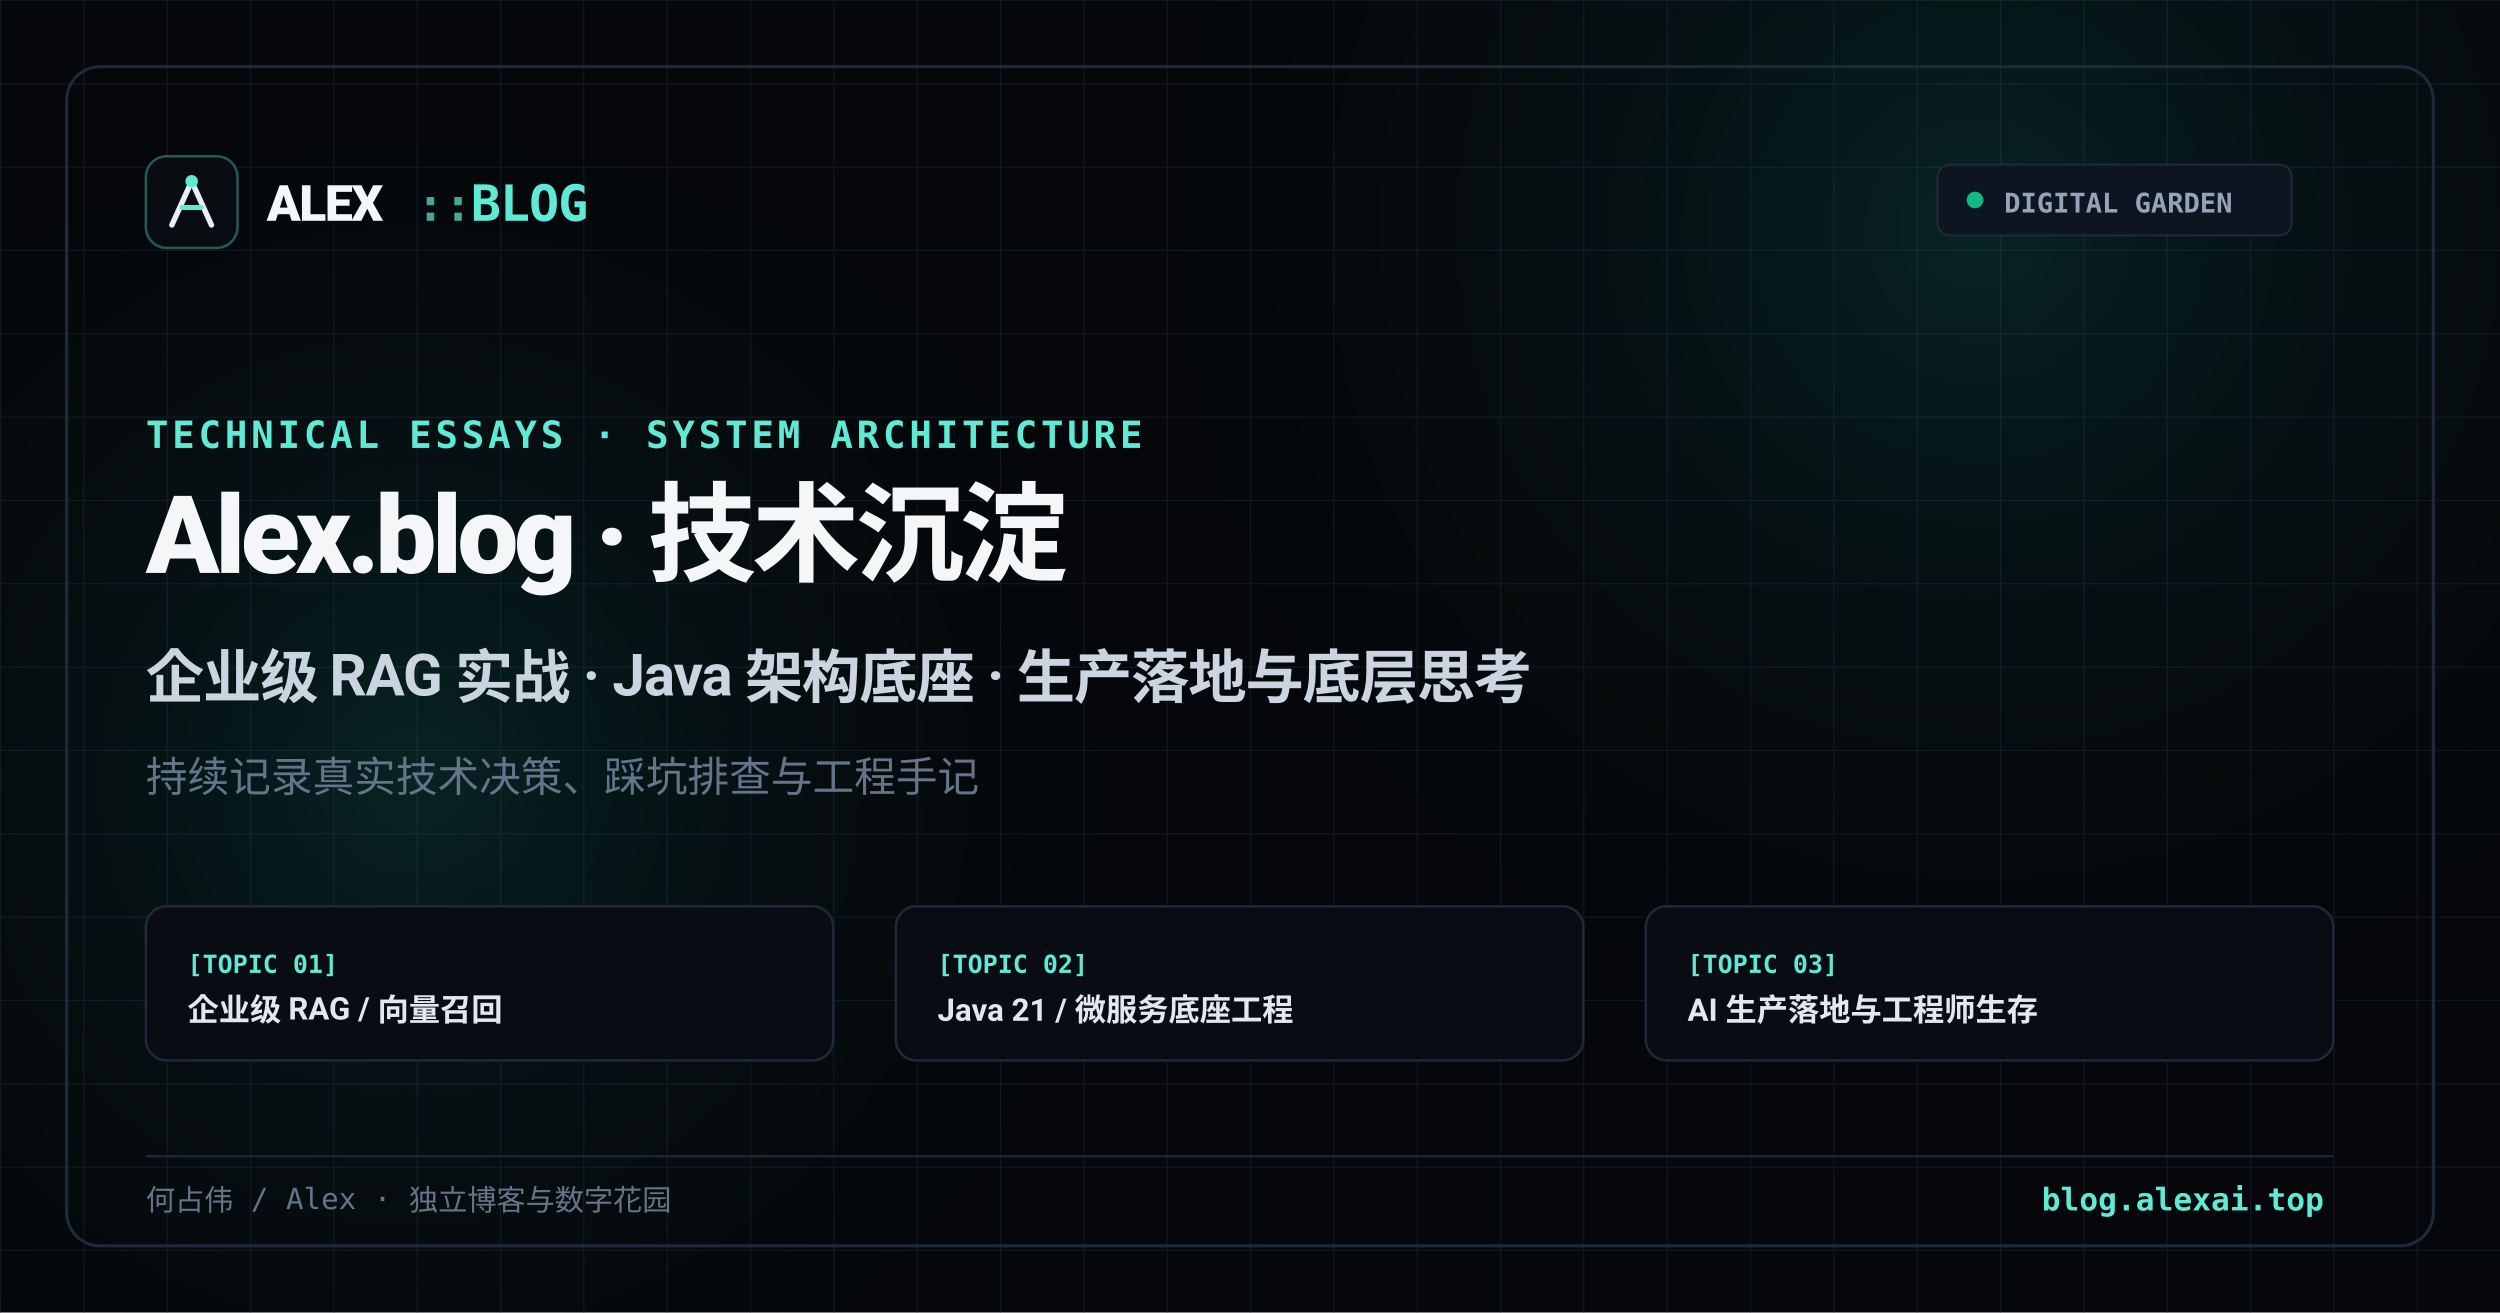
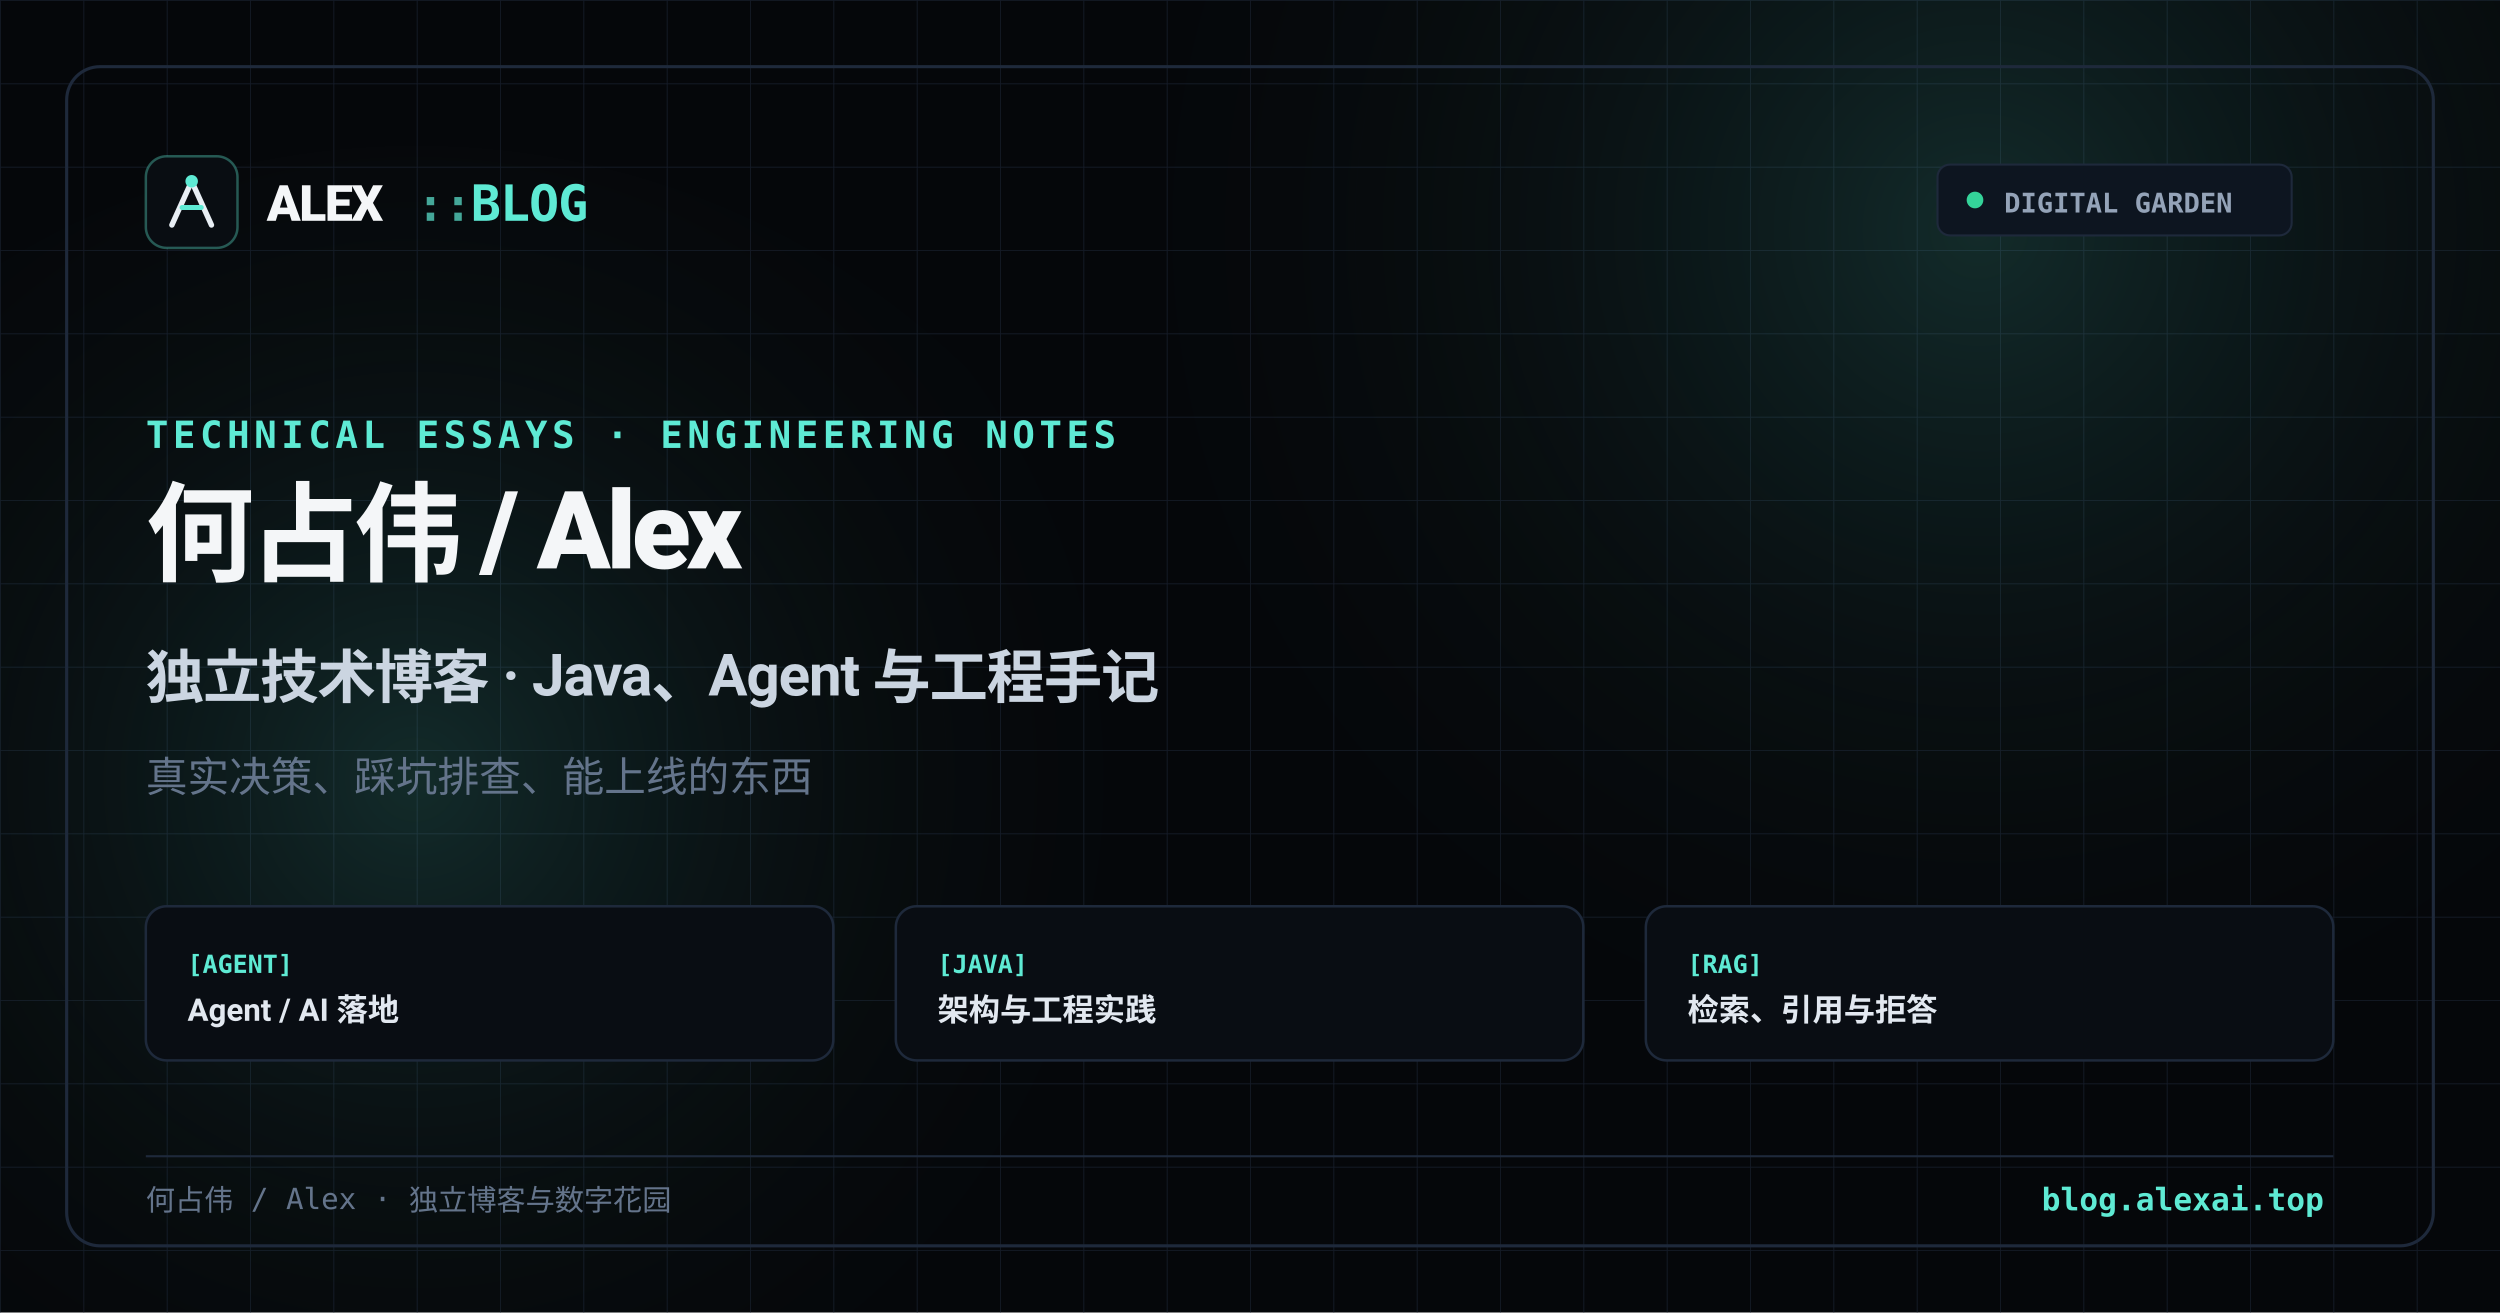
<svg xmlns="http://www.w3.org/2000/svg" width="1200" height="630" viewBox="0 0 1200 630" fill="none">
  <defs>
    <radialGradient id="glow" cx="0.5" cy="0.4" r="0.8">
-       <stop offset="0%" stop-color="#14B8A6" stop-opacity="0.16" />
+       <stop offset="0%" stop-color="#5EEAD4" stop-opacity="0.16" />
      <stop offset="60%" stop-color="#05070A" stop-opacity="0" />
    </radialGradient>
    <pattern id="card-grid" width="40" height="40" patternUnits="userSpaceOnUse">
      <path d="M 40 0 L 0 0 0 40" fill="none" stroke="#1E293B" stroke-width="0.8" stroke-opacity="0.6" />
    </pattern>
  </defs>
  <rect width="1200" height="630" fill="#05070A" />
  <rect width="1200" height="630" fill="url(#card-grid)" />
  <circle cx="950" cy="200" r="450" fill="url(#glow)" />
  <circle cx="200" cy="450" r="380" fill="url(#glow)" />
  <rect x="32" y="32" width="1136" height="566" rx="16" stroke="#1E293B" stroke-width="1.5" />
  <g transform="translate(70, 75)">
    <rect width="44" height="44" rx="10" fill="#090D12" stroke="#5EEAD4" stroke-opacity="0.35" stroke-width="1.2" />
    <g transform="translate(6, 6)">
      <path d="M6.5 27L16 6" stroke="#E8EEF4" stroke-width="2.6" stroke-linecap="round" />
      <path d="M25.5 27L16 6" stroke="#E8EEF4" stroke-width="2.6" stroke-linecap="round" />
      <path d="M11.4 18.6H20.6" stroke="#5EEAD4" stroke-width="2.4" stroke-linecap="round" />
      <circle cx="16" cy="6" r="3" fill="#5EEAD4" />
    </g>
    <text x="58" y="31" fill="#F4F6F8" font-family="-apple-system, BlinkMacSystemFont, 'Segoe UI', Roboto, sans-serif" font-size="24" font-weight="800" letter-spacing="-0.03em">ALEX</text>
    <text x="130" y="31" fill="#5EEAD4" font-family="'JetBrains Mono', monospace" font-size="22" font-weight="600" opacity="0.7">::</text>
    <text x="156" y="31" fill="#5EEAD4" font-family="'JetBrains Mono', monospace" font-size="24" font-weight="800" letter-spacing="-0.02em">BLOG</text>
    <rect x="860" y="4" width="170" height="34" rx="6" fill="#0D1520" stroke="#1E293B" stroke-width="1" />
-     <circle cx="878" cy="21" r="4" fill="#10B981" />
+     <circle cx="878" cy="21" r="4" fill="#34D399" />
    <text x="892" y="27" fill="#94A3B8" font-family="'JetBrains Mono', monospace" font-size="13" font-weight="600">DIGITAL GARDEN</text>
  </g>
  <g transform="translate(70, 185)">
-     <text x="0" y="30" fill="#5EEAD4" font-family="'JetBrains Mono', monospace" font-size="18" font-weight="600" letter-spacing="0.1em">TECHNICAL ESSAYS · SYSTEM ARCHITECTURE</text>
-     <text x="0" y="90" fill="#F4F6F8" font-family="-apple-system, BlinkMacSystemFont, 'Segoe UI', Roboto, sans-serif" font-size="52" font-weight="800" letter-spacing="-0.04em">
-       Alex.blog · 技术沉淀
-     </text>
-     <text x="0" y="150" fill="#CBD5E1" font-family="-apple-system, BlinkMacSystemFont, 'Segoe UI', Roboto, sans-serif" font-size="28" font-weight="600" letter-spacing="-0.02em">
-       企业级 RAG 实战 · Java 架构底座 · 生产落地与底层思考
-     </text>
-     <text x="0" y="195" fill="#64748B" font-family="-apple-system, BlinkMacSystemFont, 'Segoe UI', Roboto, sans-serif" font-size="20" font-weight="400">
-       持续记录真实技术决策、踩坑排查与工程手记
-     </text>
+     <text x="0" y="30" fill="#5EEAD4" font-family="'JetBrains Mono', monospace" font-size="18" font-weight="600" letter-spacing="0.12em">TECHNICAL ESSAYS · ENGINEERING NOTES</text>
+     <text x="0" y="90" fill="#F4F6F8" font-family="-apple-system, BlinkMacSystemFont, 'Segoe UI', Roboto, sans-serif" font-size="52" font-weight="800" letter-spacing="-0.04em">何占伟 / Alex</text>
+     <text x="0" y="150" fill="#CBD5E1" font-family="-apple-system, BlinkMacSystemFont, 'Segoe UI', Roboto, sans-serif" font-size="28" font-weight="600" letter-spacing="-0.02em">独立技术博客 · Java、Agent 与工程手记</text>
+     <text x="0" y="195" fill="#64748B" font-family="-apple-system, BlinkMacSystemFont, 'Segoe UI', Roboto, sans-serif" font-size="20" font-weight="400">真实决策、踩坑排查、能上线的东西</text>
  </g>
  <g transform="translate(70, 435)">
-     <g transform="translate(0, 0)">
+     <g>
      <rect width="330" height="74" rx="10" fill="#090D13" stroke="#1E293B" stroke-width="1.2" />
-       <text x="20" y="32" fill="#5EEAD4" font-family="'JetBrains Mono', monospace" font-size="12" font-weight="700">[TOPIC 01]</text>
-       <text x="20" y="55" fill="#E2E8F0" font-family="-apple-system, BlinkMacSystemFont, 'Segoe UI', Roboto, sans-serif" font-size="15" font-weight="600">企业级 RAG / 向量召回</text>
+       <text x="20" y="32" fill="#5EEAD4" font-family="'JetBrains Mono', monospace" font-size="12" font-weight="700">[AGENT]</text>
+       <text x="20" y="55" fill="#E2E8F0" font-family="-apple-system, BlinkMacSystemFont, 'Segoe UI', Roboto, sans-serif" font-size="15" font-weight="600">Agent / AI 落地</text>
    </g>
    <g transform="translate(360, 0)">
      <rect width="330" height="74" rx="10" fill="#090D13" stroke="#1E293B" stroke-width="1.2" />
-       <text x="20" y="32" fill="#5EEAD4" font-family="'JetBrains Mono', monospace" font-size="12" font-weight="700">[TOPIC 02]</text>
-       <text x="20" y="55" fill="#E2E8F0" font-family="-apple-system, BlinkMacSystemFont, 'Segoe UI', Roboto, sans-serif" font-size="15" font-weight="600">Java 21 / 微服务底座工程</text>
+       <text x="20" y="32" fill="#5EEAD4" font-family="'JetBrains Mono', monospace" font-size="12" font-weight="700">[JAVA]</text>
+       <text x="20" y="55" fill="#E2E8F0" font-family="-apple-system, BlinkMacSystemFont, 'Segoe UI', Roboto, sans-serif" font-size="15" font-weight="600">架构与工程实践</text>
    </g>
    <g transform="translate(720, 0)">
      <rect width="330" height="74" rx="10" fill="#090D13" stroke="#1E293B" stroke-width="1.2" />
-       <text x="20" y="32" fill="#5EEAD4" font-family="'JetBrains Mono', monospace" font-size="12" font-weight="700">[TOPIC 03]</text>
-       <text x="20" y="55" fill="#E2E8F0" font-family="-apple-system, BlinkMacSystemFont, 'Segoe UI', Roboto, sans-serif" font-size="15" font-weight="600">AI 生产落地与工程师生存</text>
+       <text x="20" y="32" fill="#5EEAD4" font-family="'JetBrains Mono', monospace" font-size="12" font-weight="700">[RAG]</text>
+       <text x="20" y="55" fill="#E2E8F0" font-family="-apple-system, BlinkMacSystemFont, 'Segoe UI', Roboto, sans-serif" font-size="15" font-weight="600">检索、引用与拒答</text>
    </g>
  </g>
  <g transform="translate(70, 555)">
    <line x1="0" y1="0" x2="1050" y2="0" stroke="#1E293B" stroke-width="1" />
    <text x="0" y="26" fill="#64748B" font-family="'JetBrains Mono', monospace" font-size="14">何占伟 / Alex · 独立博客与数字花园</text>
    <text x="910" y="26" fill="#5EEAD4" font-family="'JetBrains Mono', monospace" font-size="15" font-weight="700">blog.alexai.top</text>
  </g>
</svg>
